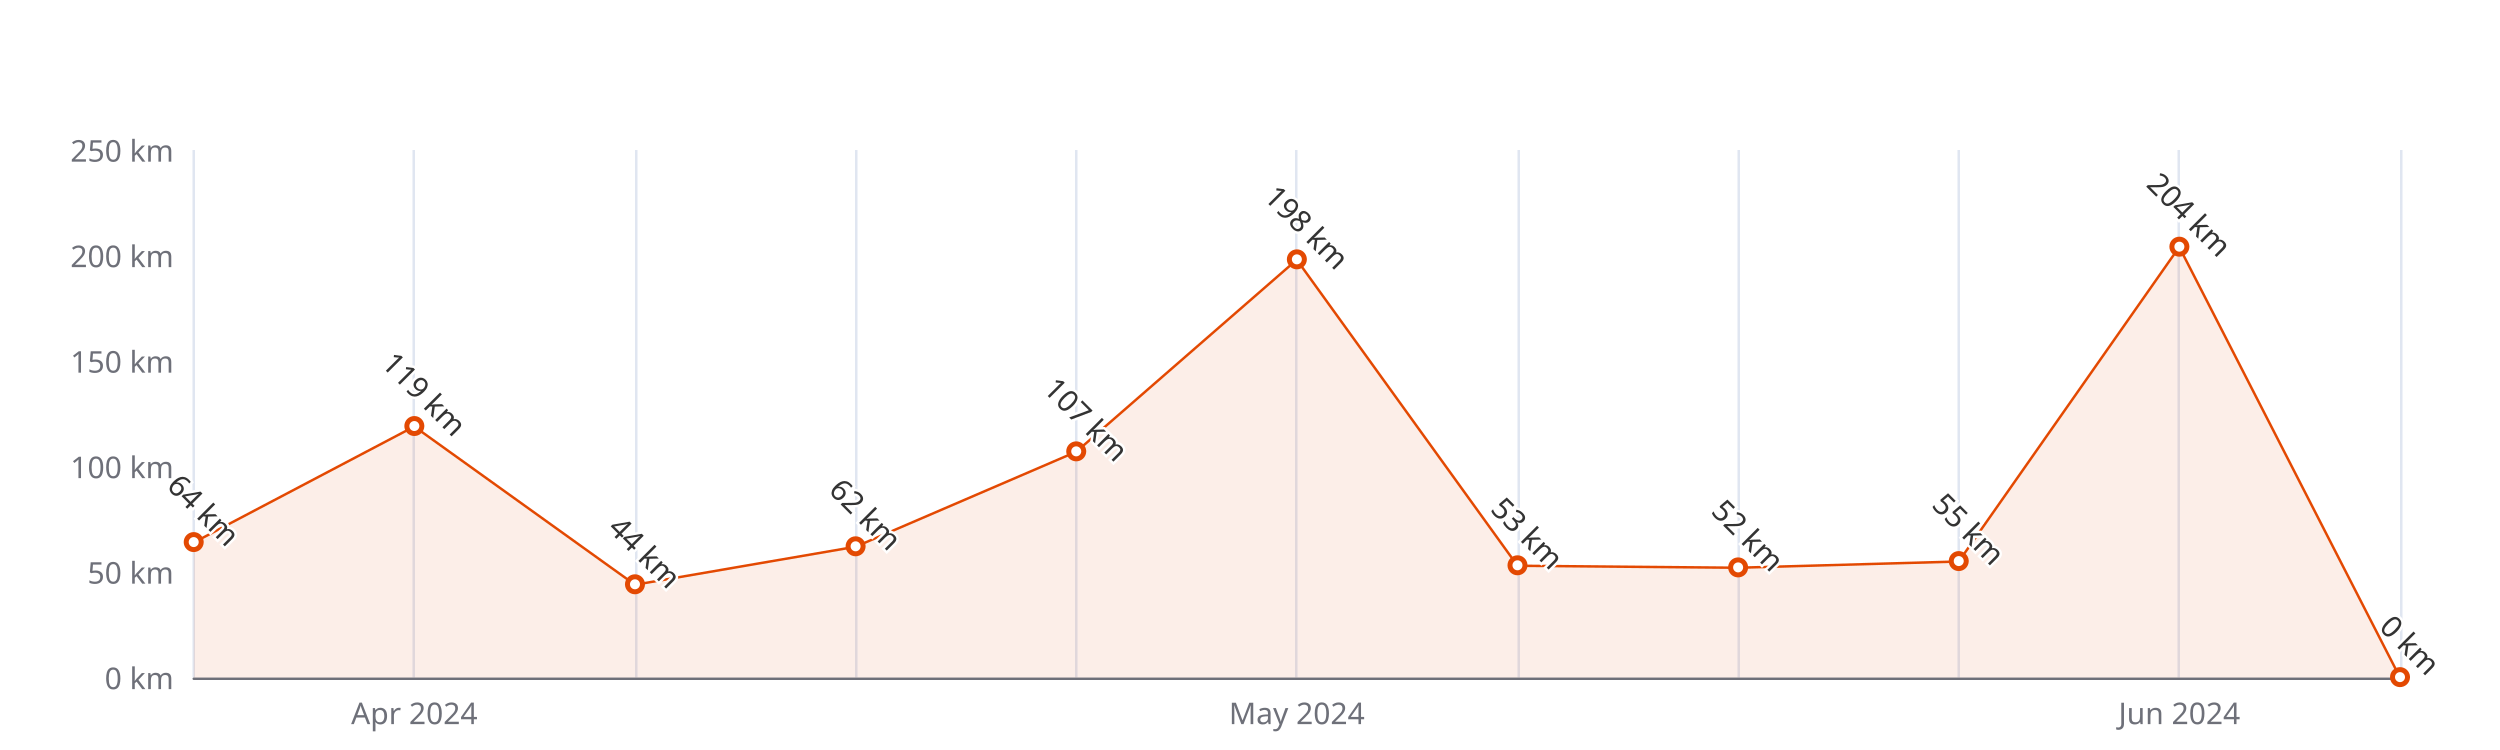
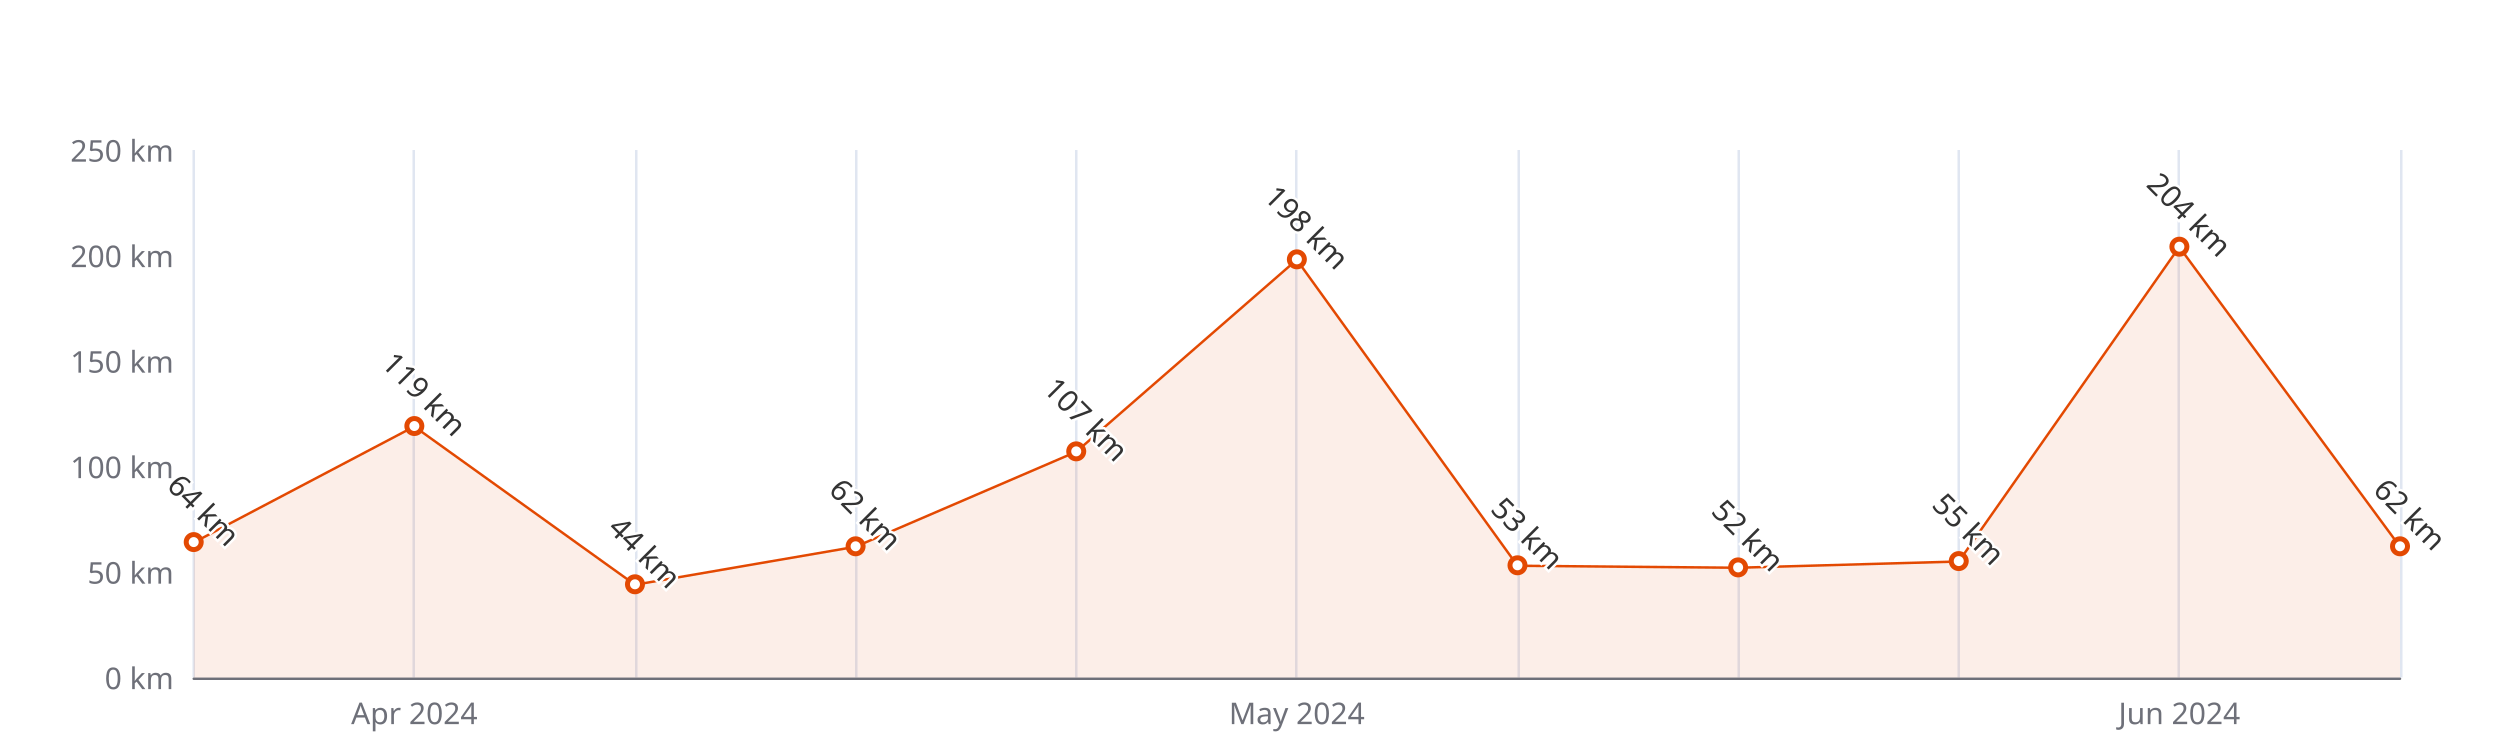
<svg xmlns="http://www.w3.org/2000/svg" width="1000" height="300" version="1.1" baseProfile="full" viewBox="0 0 1000 300">
  <rect width="1000" height="300" x="0" y="0" id="0" fill="#ffffff" />
  <path d="M77.5 60L77.5 271" fill="none" stroke="#E0E6F1" />
  <path d="M165.5 60L165.5 271" fill="none" stroke="#E0E6F1" />
  <path d="M254.5 60L254.5 271" fill="none" stroke="#E0E6F1" />
  <path d="M342.5 60L342.5 271" fill="none" stroke="#E0E6F1" />
  <path d="M430.5 60L430.5 271" fill="none" stroke="#E0E6F1" />
  <path d="M518.5 60L518.5 271" fill="none" stroke="#E0E6F1" />
  <path d="M607.5 60L607.5 271" fill="none" stroke="#E0E6F1" />
  <path d="M695.5 60L695.5 271" fill="none" stroke="#E0E6F1" />
  <path d="M783.5 60L783.5 271" fill="none" stroke="#E0E6F1" />
  <path d="M871.5 60L871.5 271" fill="none" stroke="#E0E6F1" />
  <path d="M960.5 60L960.5 271" fill="none" stroke="#E0E6F1" />
  <path d="M77.5 271.5L960 271.5" fill="none" stroke="#6E7079" stroke-linecap="round" />
  <text dominant-baseline="central" text-anchor="end" style="font-size:12px;font-family:sans-serif;" xml:space="preserve" transform="translate(69.48 271)" fill="#6E7079">0 km</text>
  <text dominant-baseline="central" text-anchor="end" style="font-size:12px;font-family:sans-serif;" xml:space="preserve" transform="translate(69.48 228.8)" fill="#6E7079">50 km</text>
  <text dominant-baseline="central" text-anchor="end" style="font-size:12px;font-family:sans-serif;" xml:space="preserve" transform="translate(69.48 186.6)" fill="#6E7079">100 km</text>
  <text dominant-baseline="central" text-anchor="end" style="font-size:12px;font-family:sans-serif;" xml:space="preserve" transform="translate(69.48 144.4)" fill="#6E7079">150 km</text>
  <text dominant-baseline="central" text-anchor="end" style="font-size:12px;font-family:sans-serif;" xml:space="preserve" transform="translate(69.48 102.2)" fill="#6E7079">200 km</text>
  <text dominant-baseline="central" text-anchor="end" style="font-size:12px;font-family:sans-serif;" xml:space="preserve" transform="translate(69.48 60)" fill="#6E7079">250 km</text>
  <text dominant-baseline="central" text-anchor="middle" style="font-size:12px;font-family:sans-serif;" xml:space="preserve" y="6" transform="translate(165.732 279)" fill="#6E7079">Apr 2024</text>
  <text dominant-baseline="central" text-anchor="middle" style="font-size:12px;font-family:sans-serif;" xml:space="preserve" y="6" transform="translate(518.74 279)" fill="#6E7079">May 2024</text>
  <text dominant-baseline="central" text-anchor="middle" style="font-size:12px;font-family:sans-serif;" xml:space="preserve" y="6" transform="translate(871.748 279)" fill="#6E7079">Jun 2024</text>
  <g clip-path="url(#zr5-c0)">
-     <path d="M77.5 217L165.7 170.6L254 233.9L342.2 218.7L430.5 180.7L518.7 103.9L607 226.3L695.2 227.1L783.5 224.6L871.7 98.8L960 271L871.7 271L783.5 271L695.2 271L607 271L518.7 271L430.5 271L342.2 271L254 271L165.7 271L77.5 271Z" fill="rgb(227,73,2)" fill-opacity="0.09" />
-     <path d="M77.5 217L165.7 170.6L254 233.9L342.2 218.7L430.5 180.7L518.7 103.9L607 226.3L695.2 227.1L783.5 224.6L871.7 98.8L960 271" fill="none" stroke="#E34902" stroke-linejoin="bevel" />
+     <path d="M77.5 217L165.7 170.6L254 233.9L342.2 218.7L430.5 180.7L518.7 103.9L607 226.3L695.2 227.1L783.5 224.6L871.7 98.8L960 218.7L960 271L871.7 271L783.5 271L695.2 271L607 271L518.7 271L430.5 271L342.2 271L254 271L165.7 271L77.5 271Z" fill="rgb(227,73,2)" fill-opacity="0.09" />
+     <path d="M77.5 217L165.7 170.6L254 233.9L342.2 218.7L430.5 180.7L518.7 103.9L607 226.3L695.2 227.1L783.5 224.6L871.7 98.8L960 218.7" fill="none" stroke="#E34902" stroke-linejoin="bevel" />
  </g>
  <path d="M1 0A1 1 0 1 1 1 -0.1A1 1 0 0 1 1 0" transform="matrix(3,0,0,3,77.48,216.984)" fill="#fff" stroke="#E34902" stroke-width="0.667" />
  <path d="M1 0A1 1 0 1 1 1 -0.1A1 1 0 0 1 1 0" transform="matrix(3,0,0,3,165.732,170.564)" fill="#fff" stroke="#E34902" stroke-width="0.667" />
  <path d="M1 0A1 1 0 1 1 1 -0.1A1 1 0 0 1 1 0" transform="matrix(3,0,0,3,253.984,233.864)" fill="#fff" stroke="#E34902" stroke-width="0.667" />
  <path d="M1 0A1 1 0 1 1 1 -0.1A1 1 0 0 1 1 0" transform="matrix(3,0,0,3,342.236,218.672)" fill="#fff" stroke="#E34902" stroke-width="0.667" />
  <path d="M1 0A1 1 0 1 1 1 -0.1A1 1 0 0 1 1 0" transform="matrix(3,0,0,3,430.488,180.692)" fill="#fff" stroke="#E34902" stroke-width="0.667" />
  <path d="M1 0A1 1 0 1 1 1 -0.1A1 1 0 0 1 1 0" transform="matrix(3,0,0,3,518.74,103.888)" fill="#fff" stroke="#E34902" stroke-width="0.667" />
  <path d="M1 0A1 1 0 1 1 1 -0.1A1 1 0 0 1 1 0" transform="matrix(3,0,0,3,606.992,226.268)" fill="#fff" stroke="#E34902" stroke-width="0.667" />
  <path d="M1 0A1 1 0 1 1 1 -0.1A1 1 0 0 1 1 0" transform="matrix(3,0,0,3,695.244,227.112)" fill="#fff" stroke="#E34902" stroke-width="0.667" />
  <path d="M1 0A1 1 0 1 1 1 -0.1A1 1 0 0 1 1 0" transform="matrix(3,0,0,3,783.496,224.58)" fill="#fff" stroke="#E34902" stroke-width="0.667" />
  <path d="M1 0A1 1 0 1 1 1 -0.1A1 1 0 0 1 1 0" transform="matrix(3,0,0,3,871.748,98.824)" fill="#fff" stroke="#E34902" stroke-width="0.667" />
-   <path d="M1 0A1 1 0 1 1 1 -0.1A1 1 0 0 1 1 0" transform="matrix(3,0,0,3,960,271)" fill="#fff" stroke="#E34902" stroke-width="0.667" />
+   <path d="M1 0A1 1 0 1 1 1 -0.1A1 1 0 0 1 1 0" transform="matrix(3,0,0,3,960,218.672)" fill="#fff" stroke="#E34902" stroke-width="0.667" />
  <text dominant-baseline="central" text-anchor="middle" style="font-size:12px;font-family:sans-serif;" xml:space="preserve" y="-6" transform="matrix(0.707,0.707,-0.707,0.707,77.48,207.984)" fill="#333" stroke="rgb(255,255,255)" stroke-width="2" paint-order="stroke" stroke-miterlimit="2">64 km</text>
  <text dominant-baseline="central" text-anchor="middle" style="font-size:12px;font-family:sans-serif;" xml:space="preserve" y="-6" transform="matrix(0.707,0.707,-0.707,0.707,165.732,161.564)" fill="#333" stroke="rgb(255,255,255)" stroke-width="2" paint-order="stroke" stroke-miterlimit="2">119 km</text>
  <text dominant-baseline="central" text-anchor="middle" style="font-size:12px;font-family:sans-serif;" xml:space="preserve" y="-6" transform="matrix(0.707,0.707,-0.707,0.707,253.984,224.864)" fill="#333" stroke="rgb(255,255,255)" stroke-width="2" paint-order="stroke" stroke-miterlimit="2">44 km</text>
  <text dominant-baseline="central" text-anchor="middle" style="font-size:12px;font-family:sans-serif;" xml:space="preserve" y="-6" transform="matrix(0.707,0.707,-0.707,0.707,342.236,209.672)" fill="#333" stroke="rgb(255,255,255)" stroke-width="2" paint-order="stroke" stroke-miterlimit="2">62 km</text>
  <text dominant-baseline="central" text-anchor="middle" style="font-size:12px;font-family:sans-serif;" xml:space="preserve" y="-6" transform="matrix(0.707,0.707,-0.707,0.707,430.488,171.692)" fill="#333" stroke="rgb(255,255,255)" stroke-width="2" paint-order="stroke" stroke-miterlimit="2">107 km</text>
  <text dominant-baseline="central" text-anchor="middle" style="font-size:12px;font-family:sans-serif;" xml:space="preserve" y="-6" transform="matrix(0.707,0.707,-0.707,0.707,518.74,94.888)" fill="#333" stroke="rgb(255,255,255)" stroke-width="2" paint-order="stroke" stroke-miterlimit="2">198 km</text>
  <text dominant-baseline="central" text-anchor="middle" style="font-size:12px;font-family:sans-serif;" xml:space="preserve" y="-6" transform="matrix(0.707,0.707,-0.707,0.707,606.992,217.268)" fill="#333" stroke="rgb(255,255,255)" stroke-width="2" paint-order="stroke" stroke-miterlimit="2">53 km</text>
  <text dominant-baseline="central" text-anchor="middle" style="font-size:12px;font-family:sans-serif;" xml:space="preserve" y="-6" transform="matrix(0.707,0.707,-0.707,0.707,695.244,218.112)" fill="#333" stroke="rgb(255,255,255)" stroke-width="2" paint-order="stroke" stroke-miterlimit="2">52 km</text>
  <text dominant-baseline="central" text-anchor="middle" style="font-size:12px;font-family:sans-serif;" xml:space="preserve" y="-6" transform="matrix(0.707,0.707,-0.707,0.707,783.496,215.58)" fill="#333" stroke="rgb(255,255,255)" stroke-width="2" paint-order="stroke" stroke-miterlimit="2">55 km</text>
  <text dominant-baseline="central" text-anchor="middle" style="font-size:12px;font-family:sans-serif;" xml:space="preserve" y="-6" transform="matrix(0.707,0.707,-0.707,0.707,871.748,89.824)" fill="#333" stroke="rgb(255,255,255)" stroke-width="2" paint-order="stroke" stroke-miterlimit="2">204 km</text>
-   <text dominant-baseline="central" text-anchor="middle" style="font-size:12px;font-family:sans-serif;" xml:space="preserve" y="-6" transform="matrix(0.707,0.707,-0.707,0.707,960,262)" fill="#333" stroke="rgb(255,255,255)" stroke-width="2" paint-order="stroke" stroke-miterlimit="2">0 km</text>
+   <text dominant-baseline="central" text-anchor="middle" style="font-size:12px;font-family:sans-serif;" xml:space="preserve" y="-6" transform="matrix(0.707,0.707,-0.707,0.707,960,209.672)" fill="#333" stroke="rgb(255,255,255)" stroke-width="2" paint-order="stroke" stroke-miterlimit="2">62 km</text>
  <defs>
    <clipPath id="zr5-c0">
      <path d="M76 59.5l884 0l0 212l-884 0Z" fill="#000" />
    </clipPath>
  </defs>
</svg>
